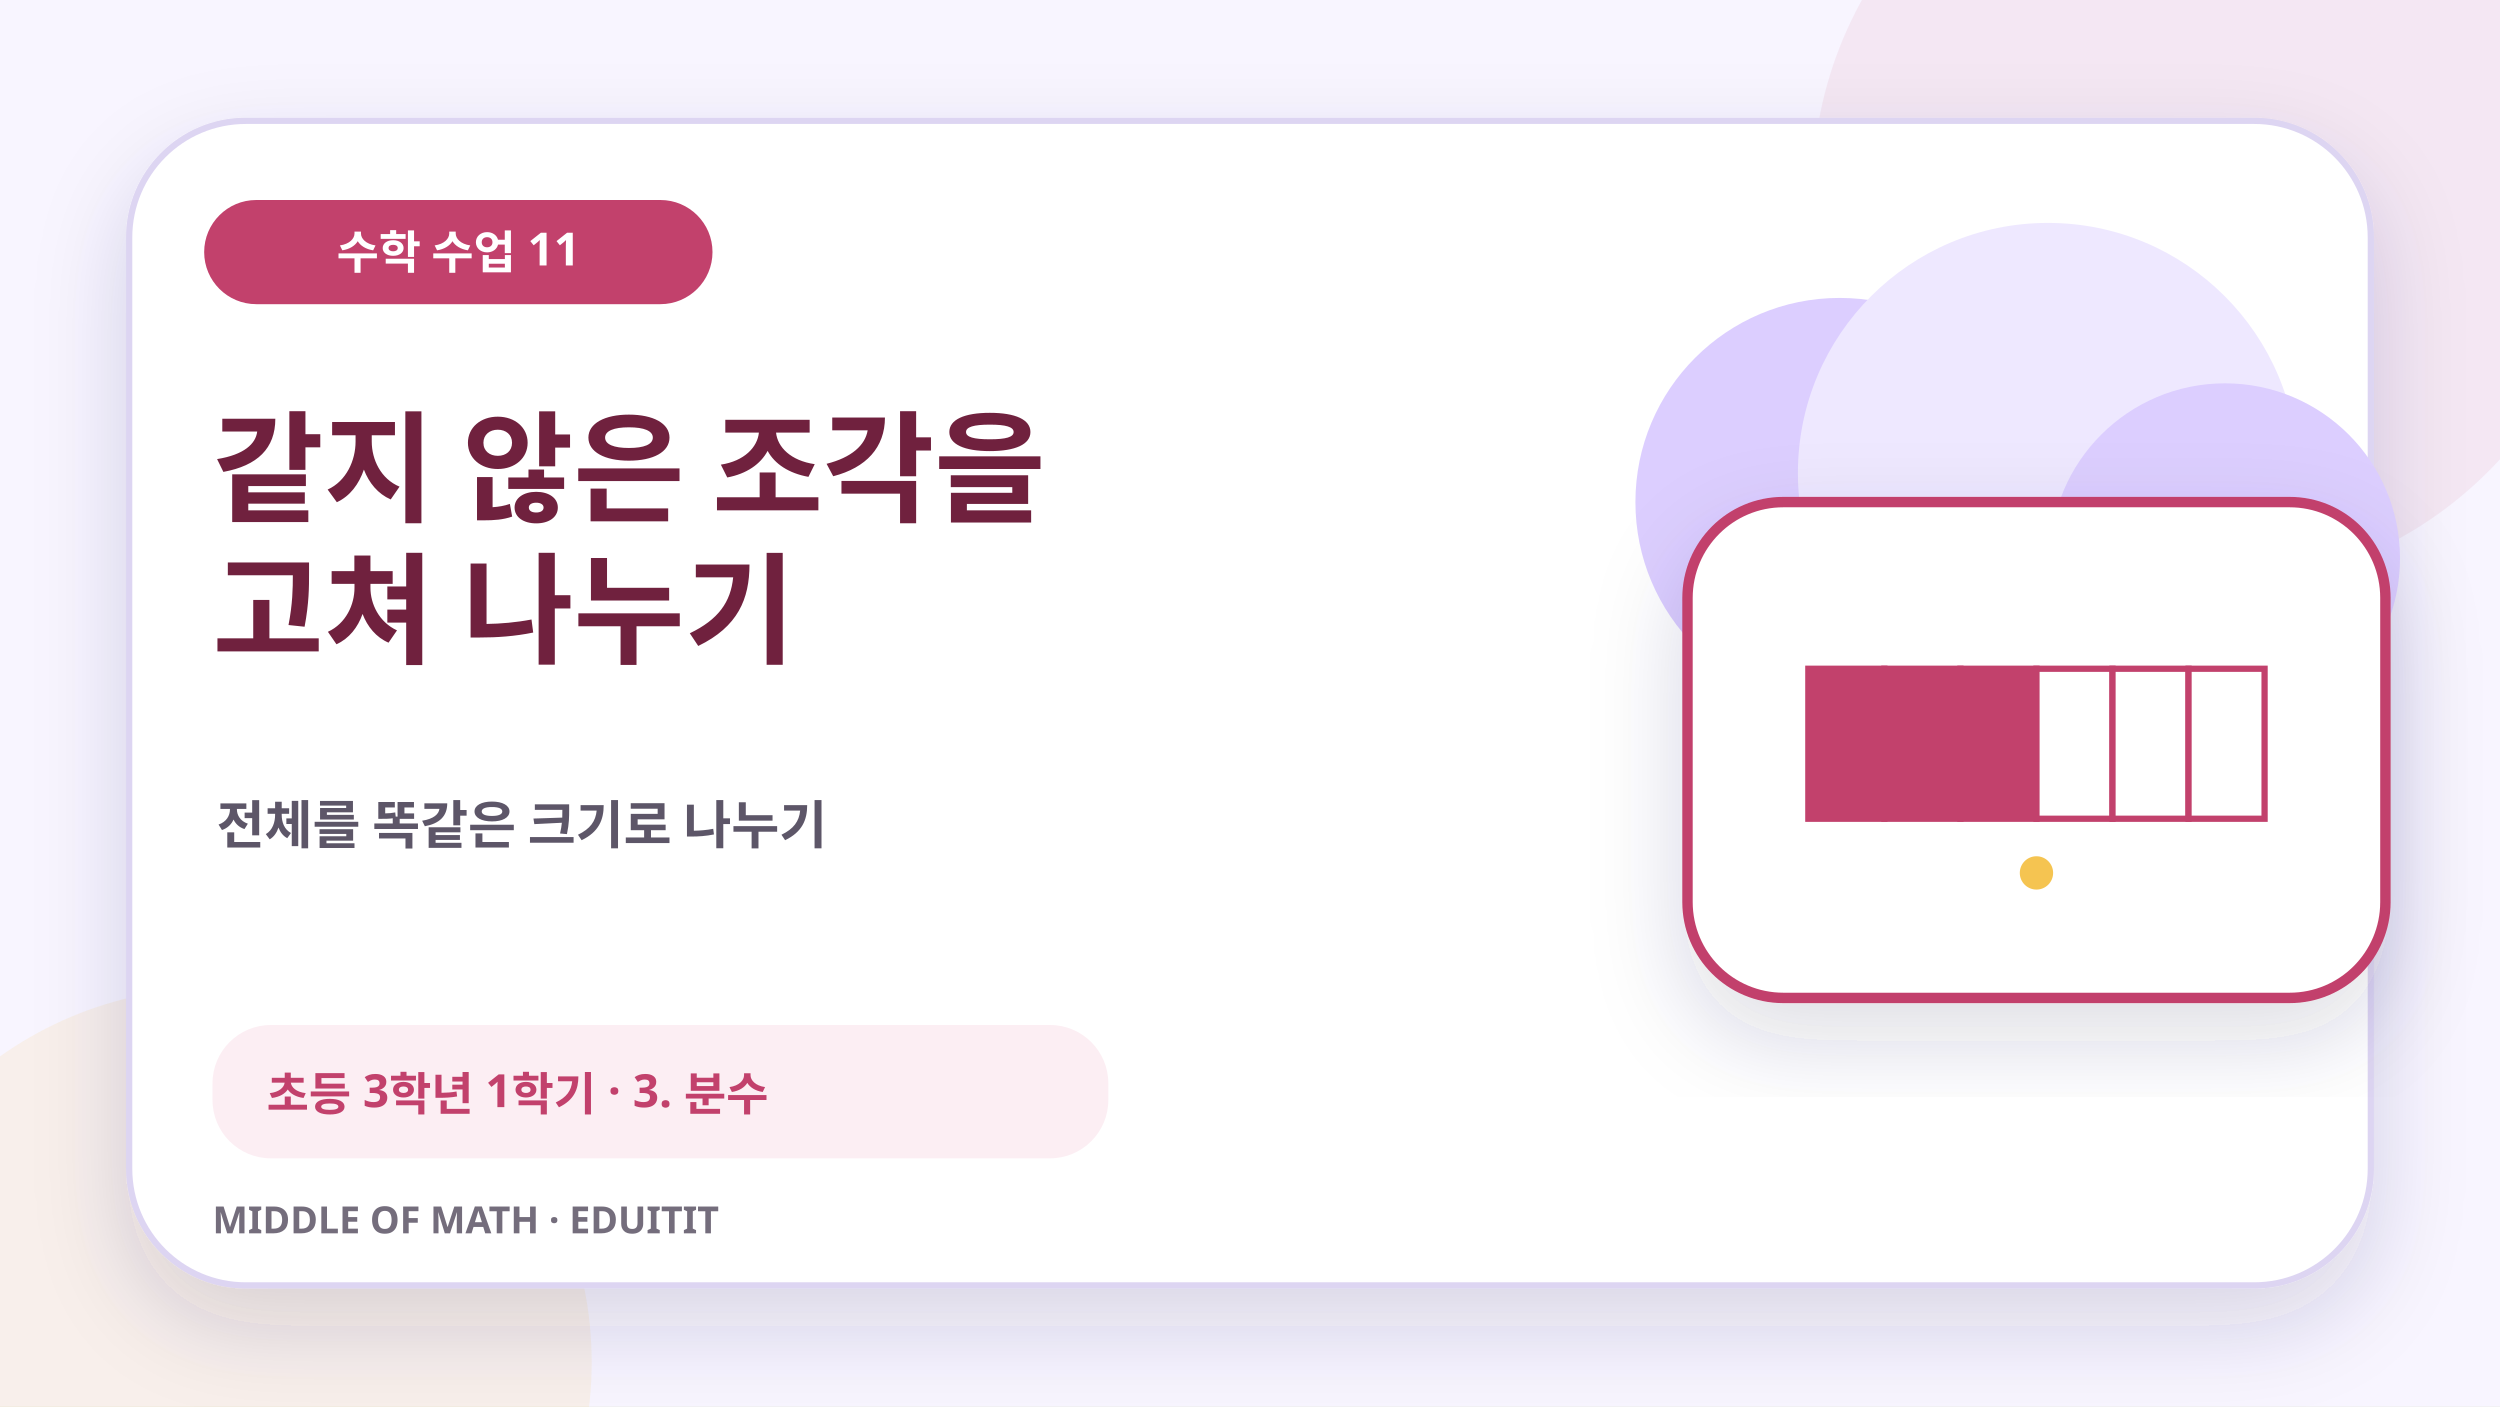
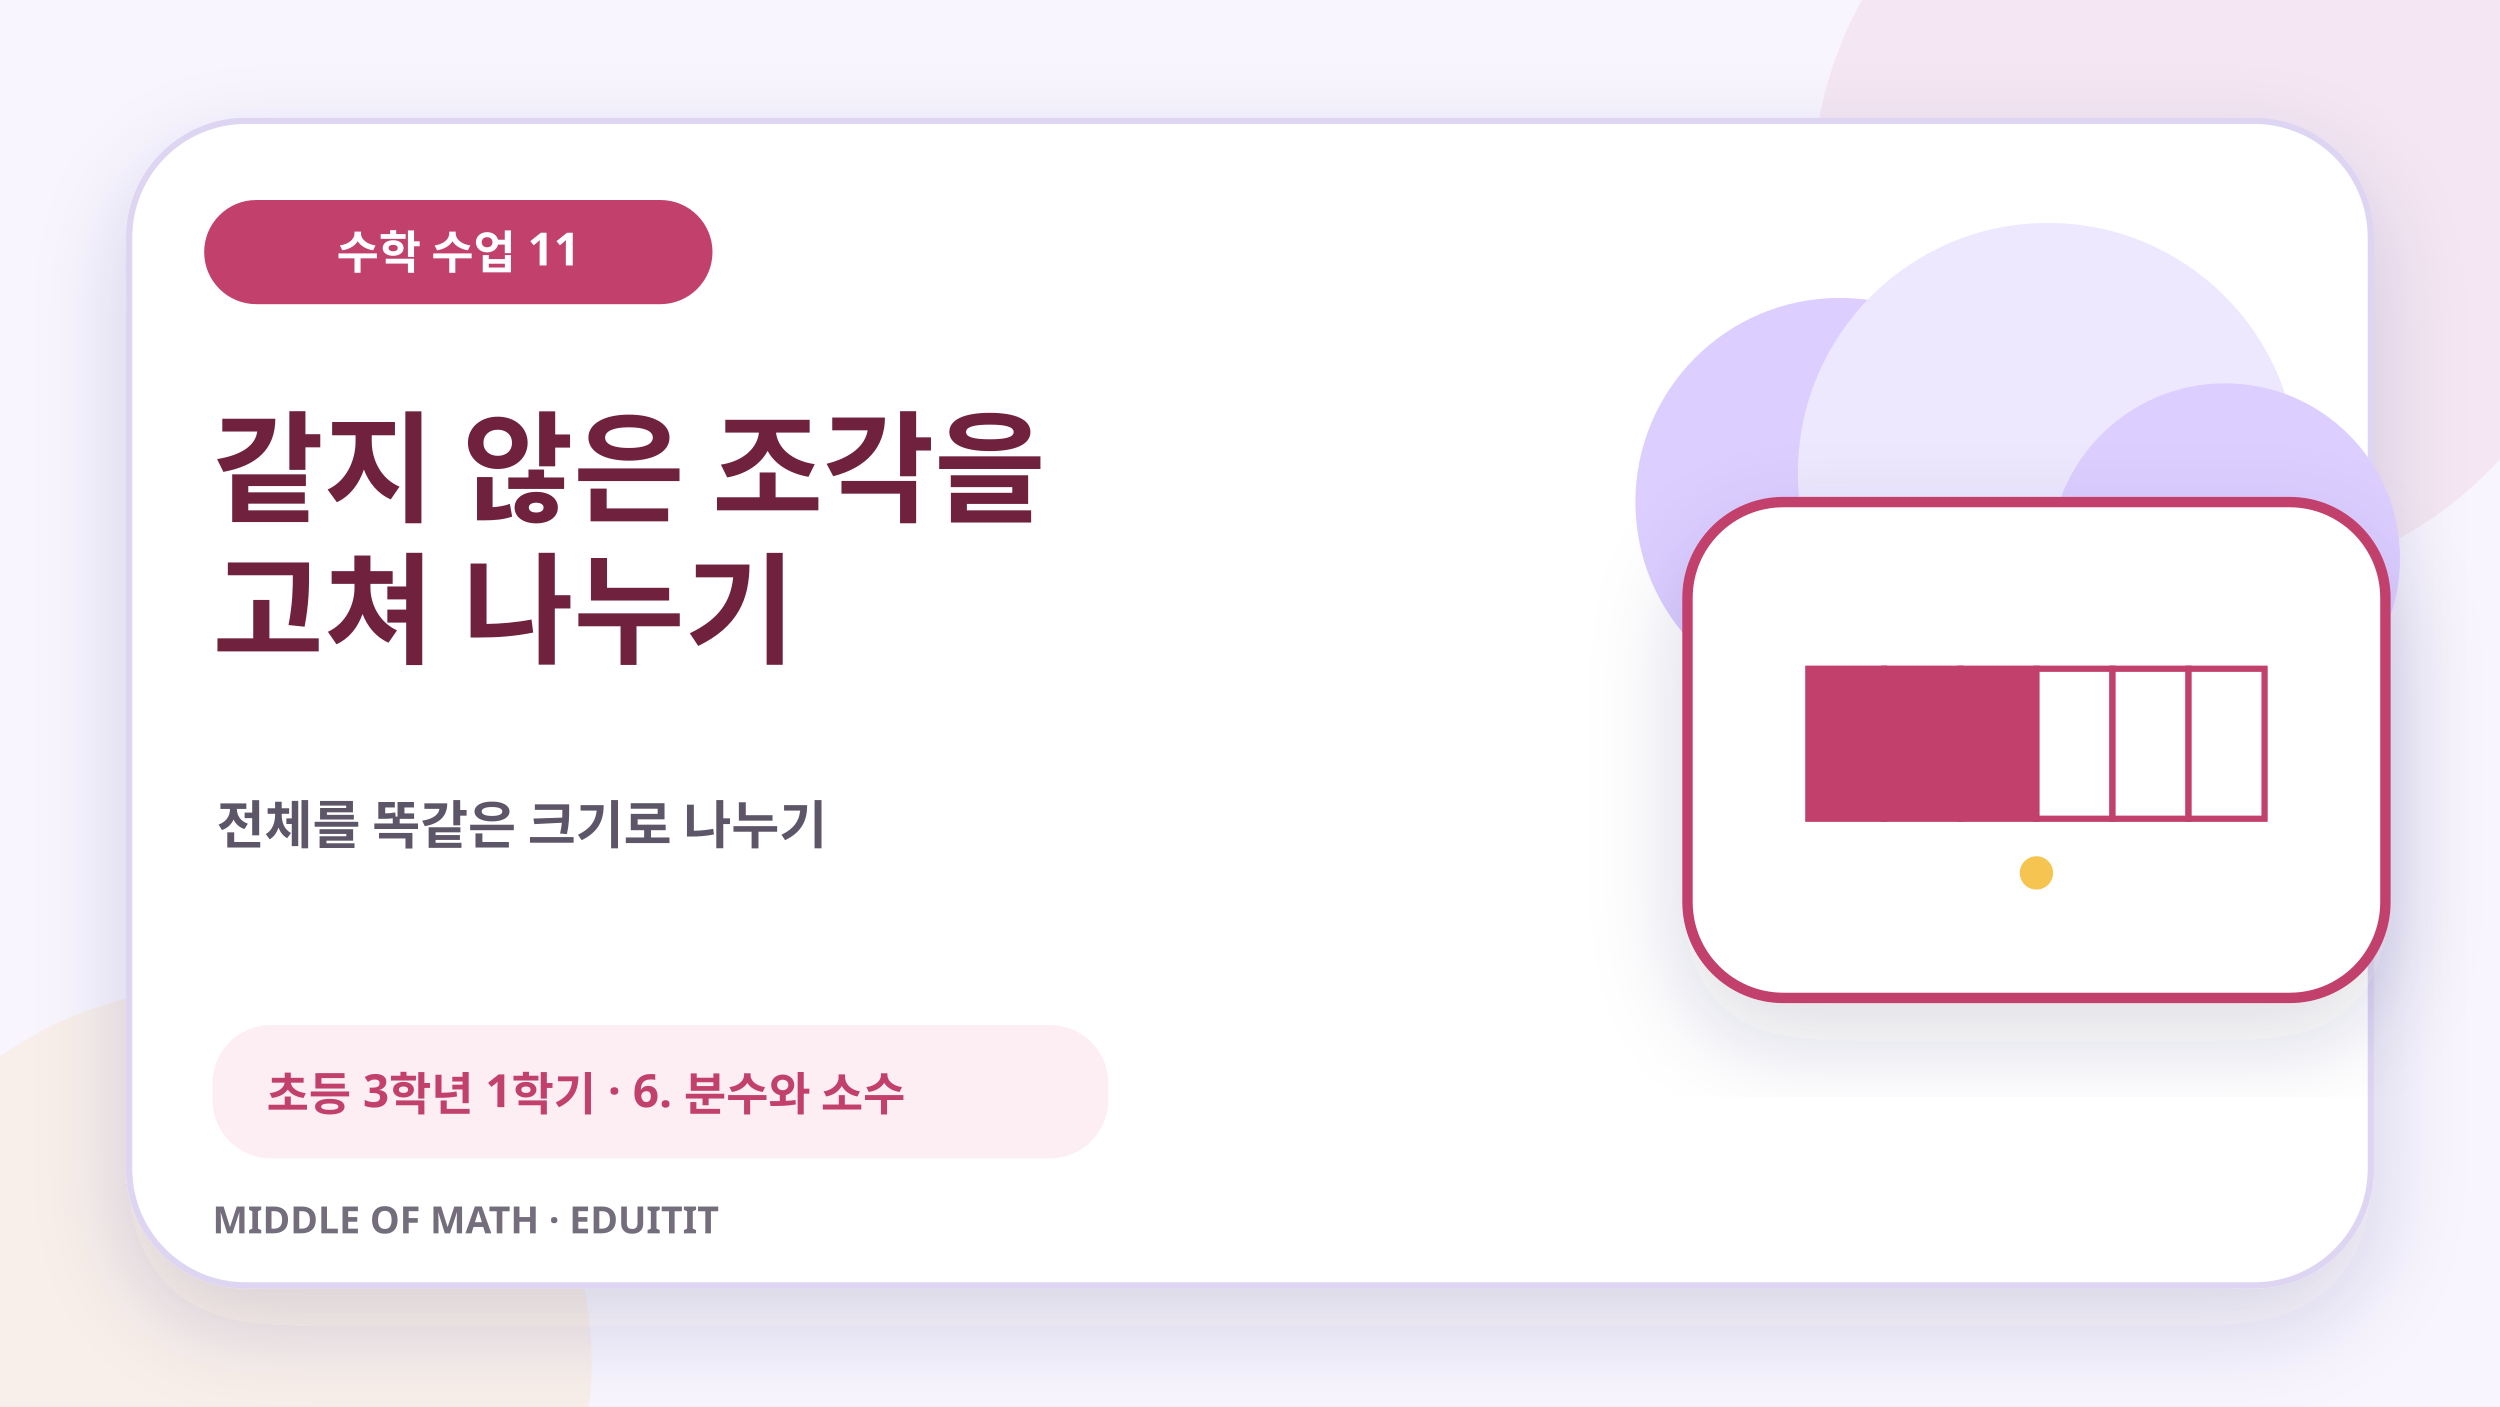
<svg xmlns="http://www.w3.org/2000/svg" width="1200" height="675" viewBox="0 0 1200 675" role="img" aria-label="같지 않은 조각을 고쳐 나누기 대표 이미지">
  <defs>
    <filter id="shadow" x="-20%" y="-20%" width="140%" height="140%">
      <feDropShadow dx="0" dy="18" stdDeviation="22" flood-color="#33245A" flood-opacity=".16" />
    </filter>
  </defs>
  <rect width="1200" height="675" fill="#F8F5FF" />
  <circle cx="1060" cy="92" r="190" fill="#C2416C" opacity=".08" />
  <circle cx="104" cy="654" r="180" fill="#F5C451" opacity=".12" />
  <rect x="62" y="58" width="1076" height="559" rx="56" fill="#FFFFFF" stroke="#DDD5F2" stroke-width="3" filter="url(#shadow)" />
  <rect x="98" y="96" width="244" height="50" rx="25" fill="#C2416C" />
  <text x="220" y="129" font-family="Apple SD Gothic Neo, sans-serif" font-size="22" font-weight="850" text-anchor="middle" fill="#FFFFFF">수학 수업 11</text>
  <text x="102" y="246" font-family="Apple SD Gothic Neo, Noto Sans KR, sans-serif" font-size="58" font-weight="900" fill="#70213E" text-anchor="start" class="">
    <tspan x="102" dy="0">같지 않은 조각을</tspan>
    <tspan x="102" dy="68">고쳐 나누기</tspan>
  </text>
  <text x="104" y="405" font-family="Apple SD Gothic Neo, Noto Sans KR, sans-serif" font-size="25" font-weight="650" fill="#5D5668" text-anchor="start" class="">
    <tspan x="104" dy="0">전체를 똑같은 크기로 나누기</tspan>
  </text>
  <rect x="102" y="492" width="430" height="64" rx="28" fill="#FCEEF3" />
-   <text x="128" y="533" font-family="Apple SD Gothic Neo, sans-serif" font-size="22" font-weight="800" fill="#C2416C">초등 3학년 1학기 · 3. 분수</text>
+   <text x="128" y="533" font-family="Apple SD Gothic Neo, sans-serif" font-size="22" font-weight="800" fill="#C2416C">초등 3학년 1학기 · 6. 분수와 소수</text>
  <g transform="translate(718 123)">
    <circle cx="165" cy="118" r="98" fill="#DCCEFF" />
    <circle cx="265" cy="104" r="120" fill="#EEE8FF" />
    <circle cx="350" cy="145" r="84" fill="#DCCEFF" />
    <rect x="92" y="118" width="335" height="238" rx="46" fill="#FFFFFF" stroke="#C2416C" stroke-width="5" filter="url(#shadow)" />
    <g aria-label="여섯 칸 중 세 칸이 색칠된 분수 막대">
      <rect x="139" y="168" width="241" height="146" rx="28" fill="#FFFFFF" opacity=".82" />
      <rect x="150" y="198" width="36.5" height="72" fill="#C2416C" stroke="#C2416C" stroke-width="3" />
      <rect x="186.5" y="198" width="36.5" height="72" fill="#C2416C" stroke="#C2416C" stroke-width="3" />
      <rect x="223" y="198" width="36.5" height="72" fill="#C2416C" stroke="#C2416C" stroke-width="3" />
      <rect x="259.5" y="198" width="36.5" height="72" fill="#FFFFFF" stroke="#C2416C" stroke-width="3" />
      <rect x="296" y="198" width="36.5" height="72" fill="#FFFFFF" stroke="#C2416C" stroke-width="3" />
      <rect x="332.5" y="198" width="36.5" height="72" fill="#FFFFFF" stroke="#C2416C" stroke-width="3" />
      <circle cx="259.5" cy="296" r="8" fill="#F5C451" />
    </g>
  </g>
  <text x="102" y="592" font-family="Apple SD Gothic Neo, sans-serif" font-size="18" font-weight="750" fill="#746D7C">MIDDLE OF MATH · EDUITIT</text>
</svg>
